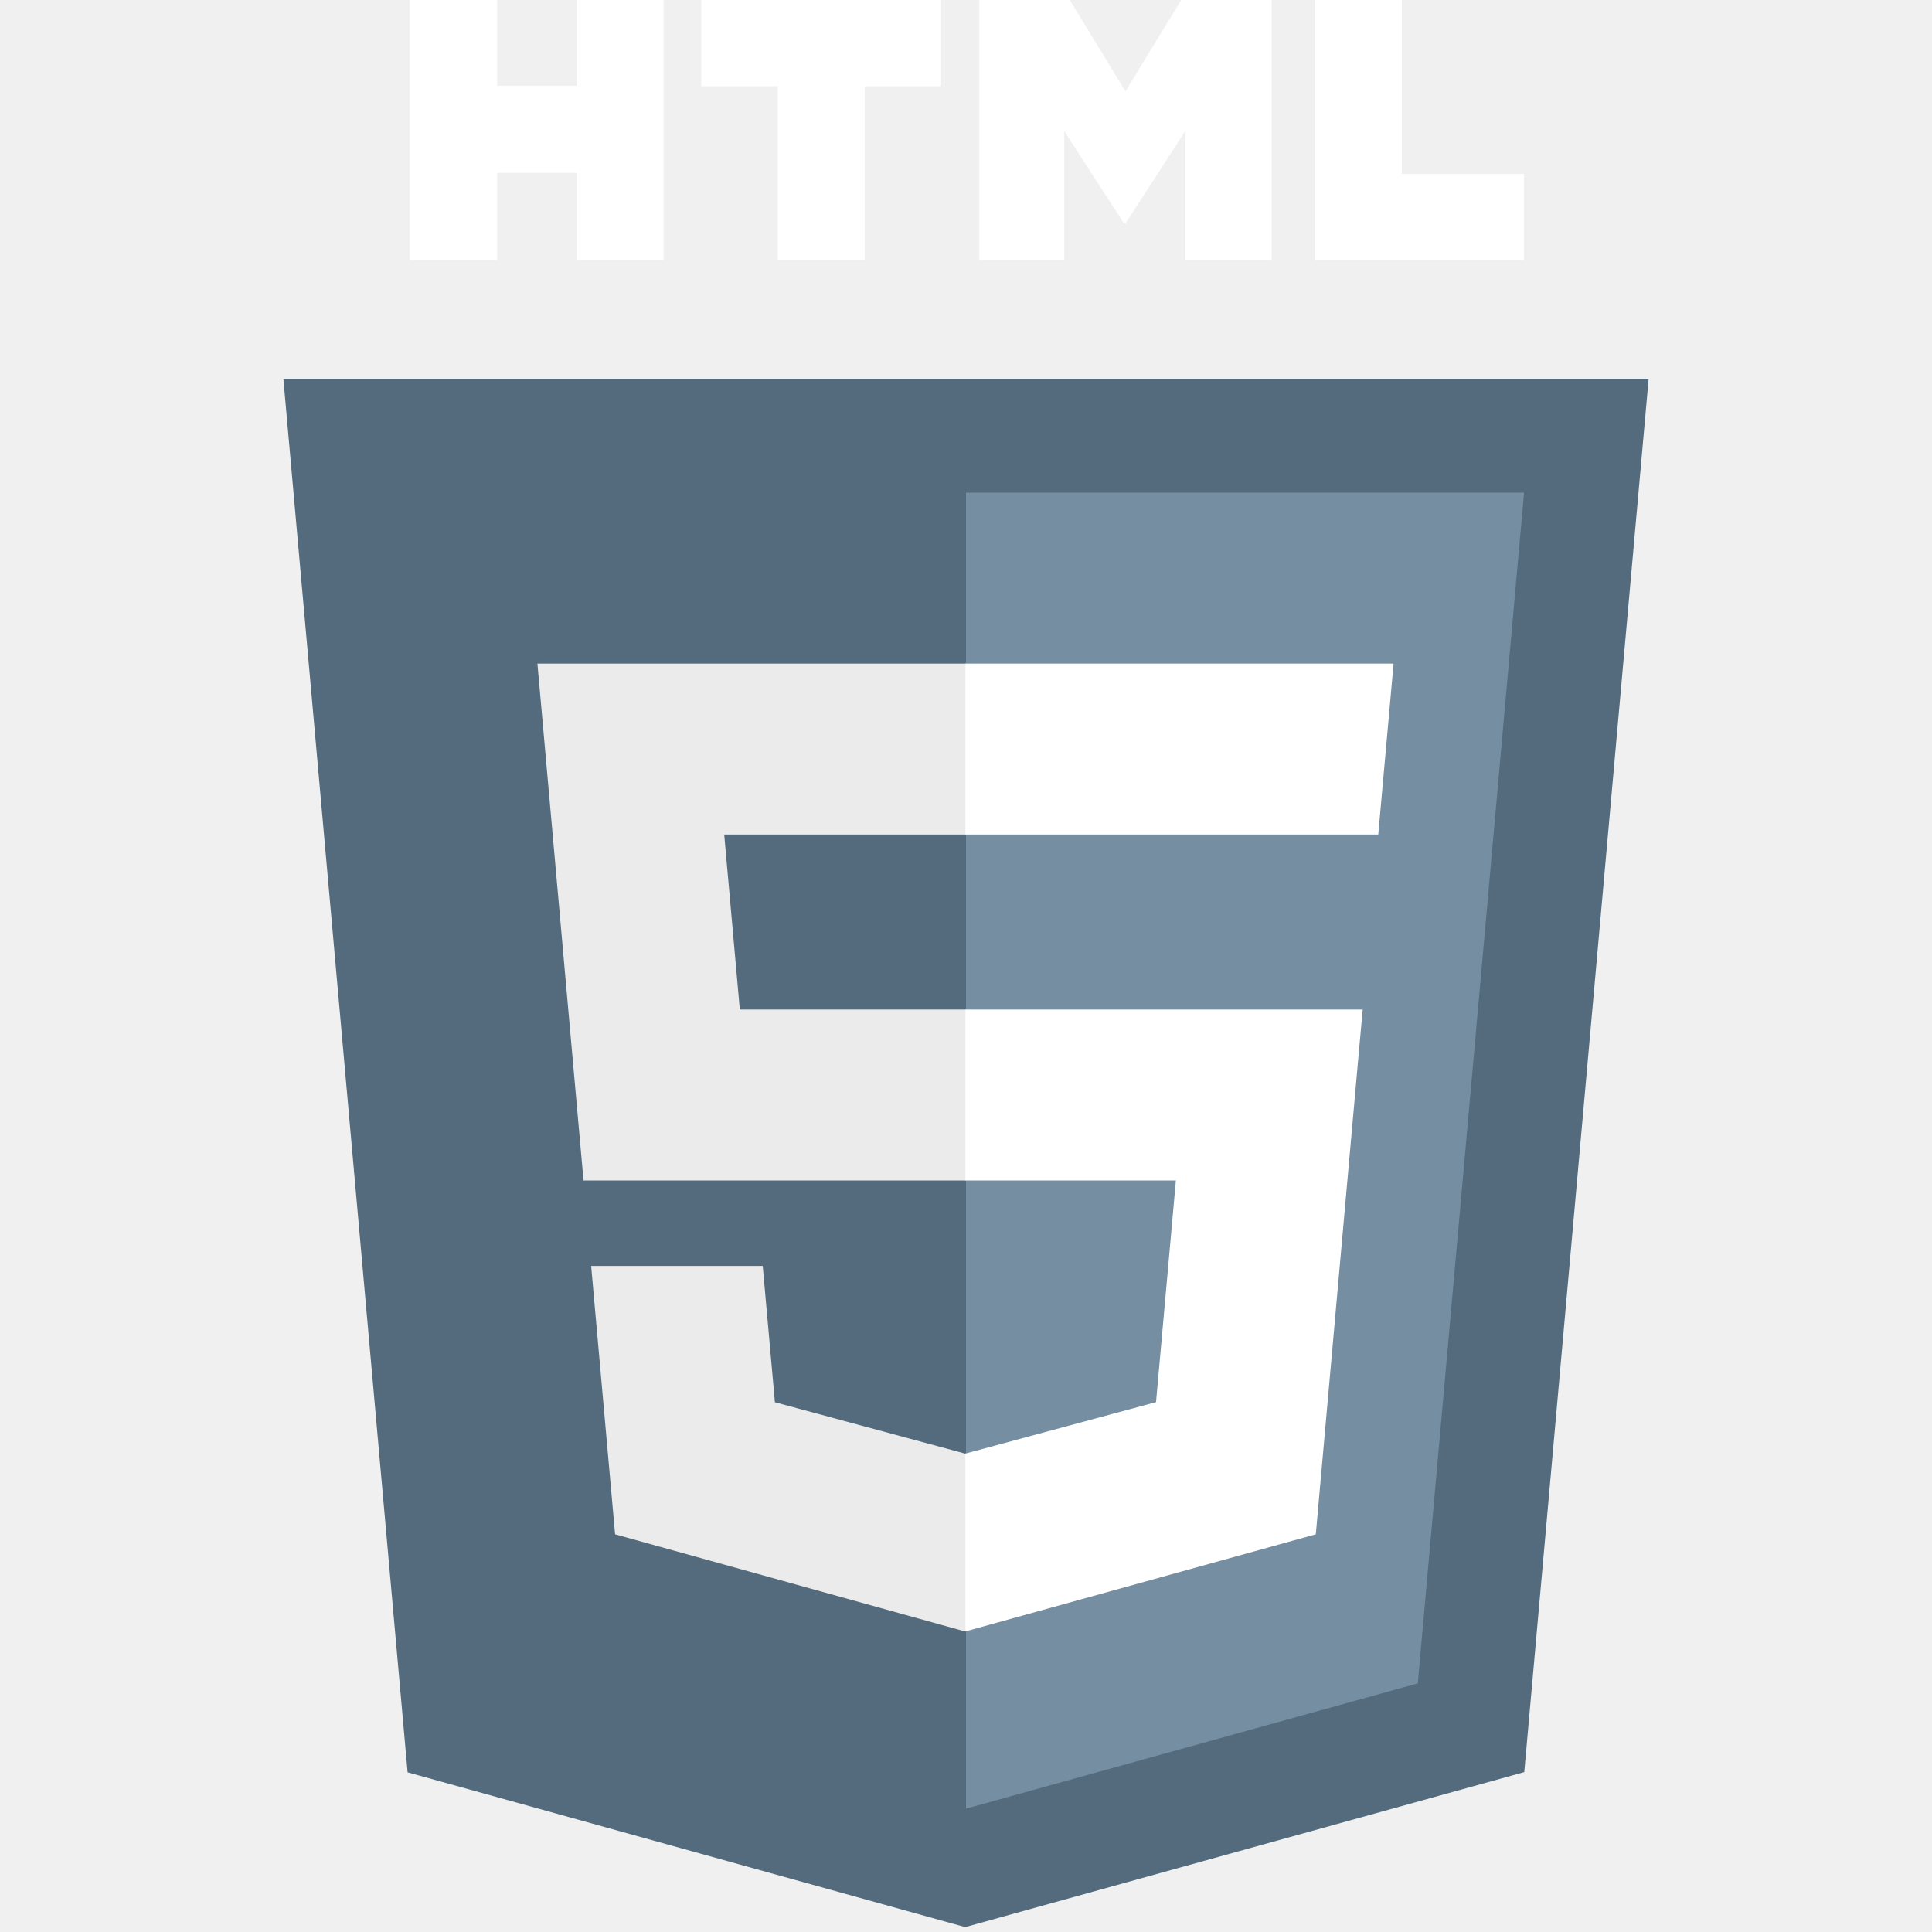
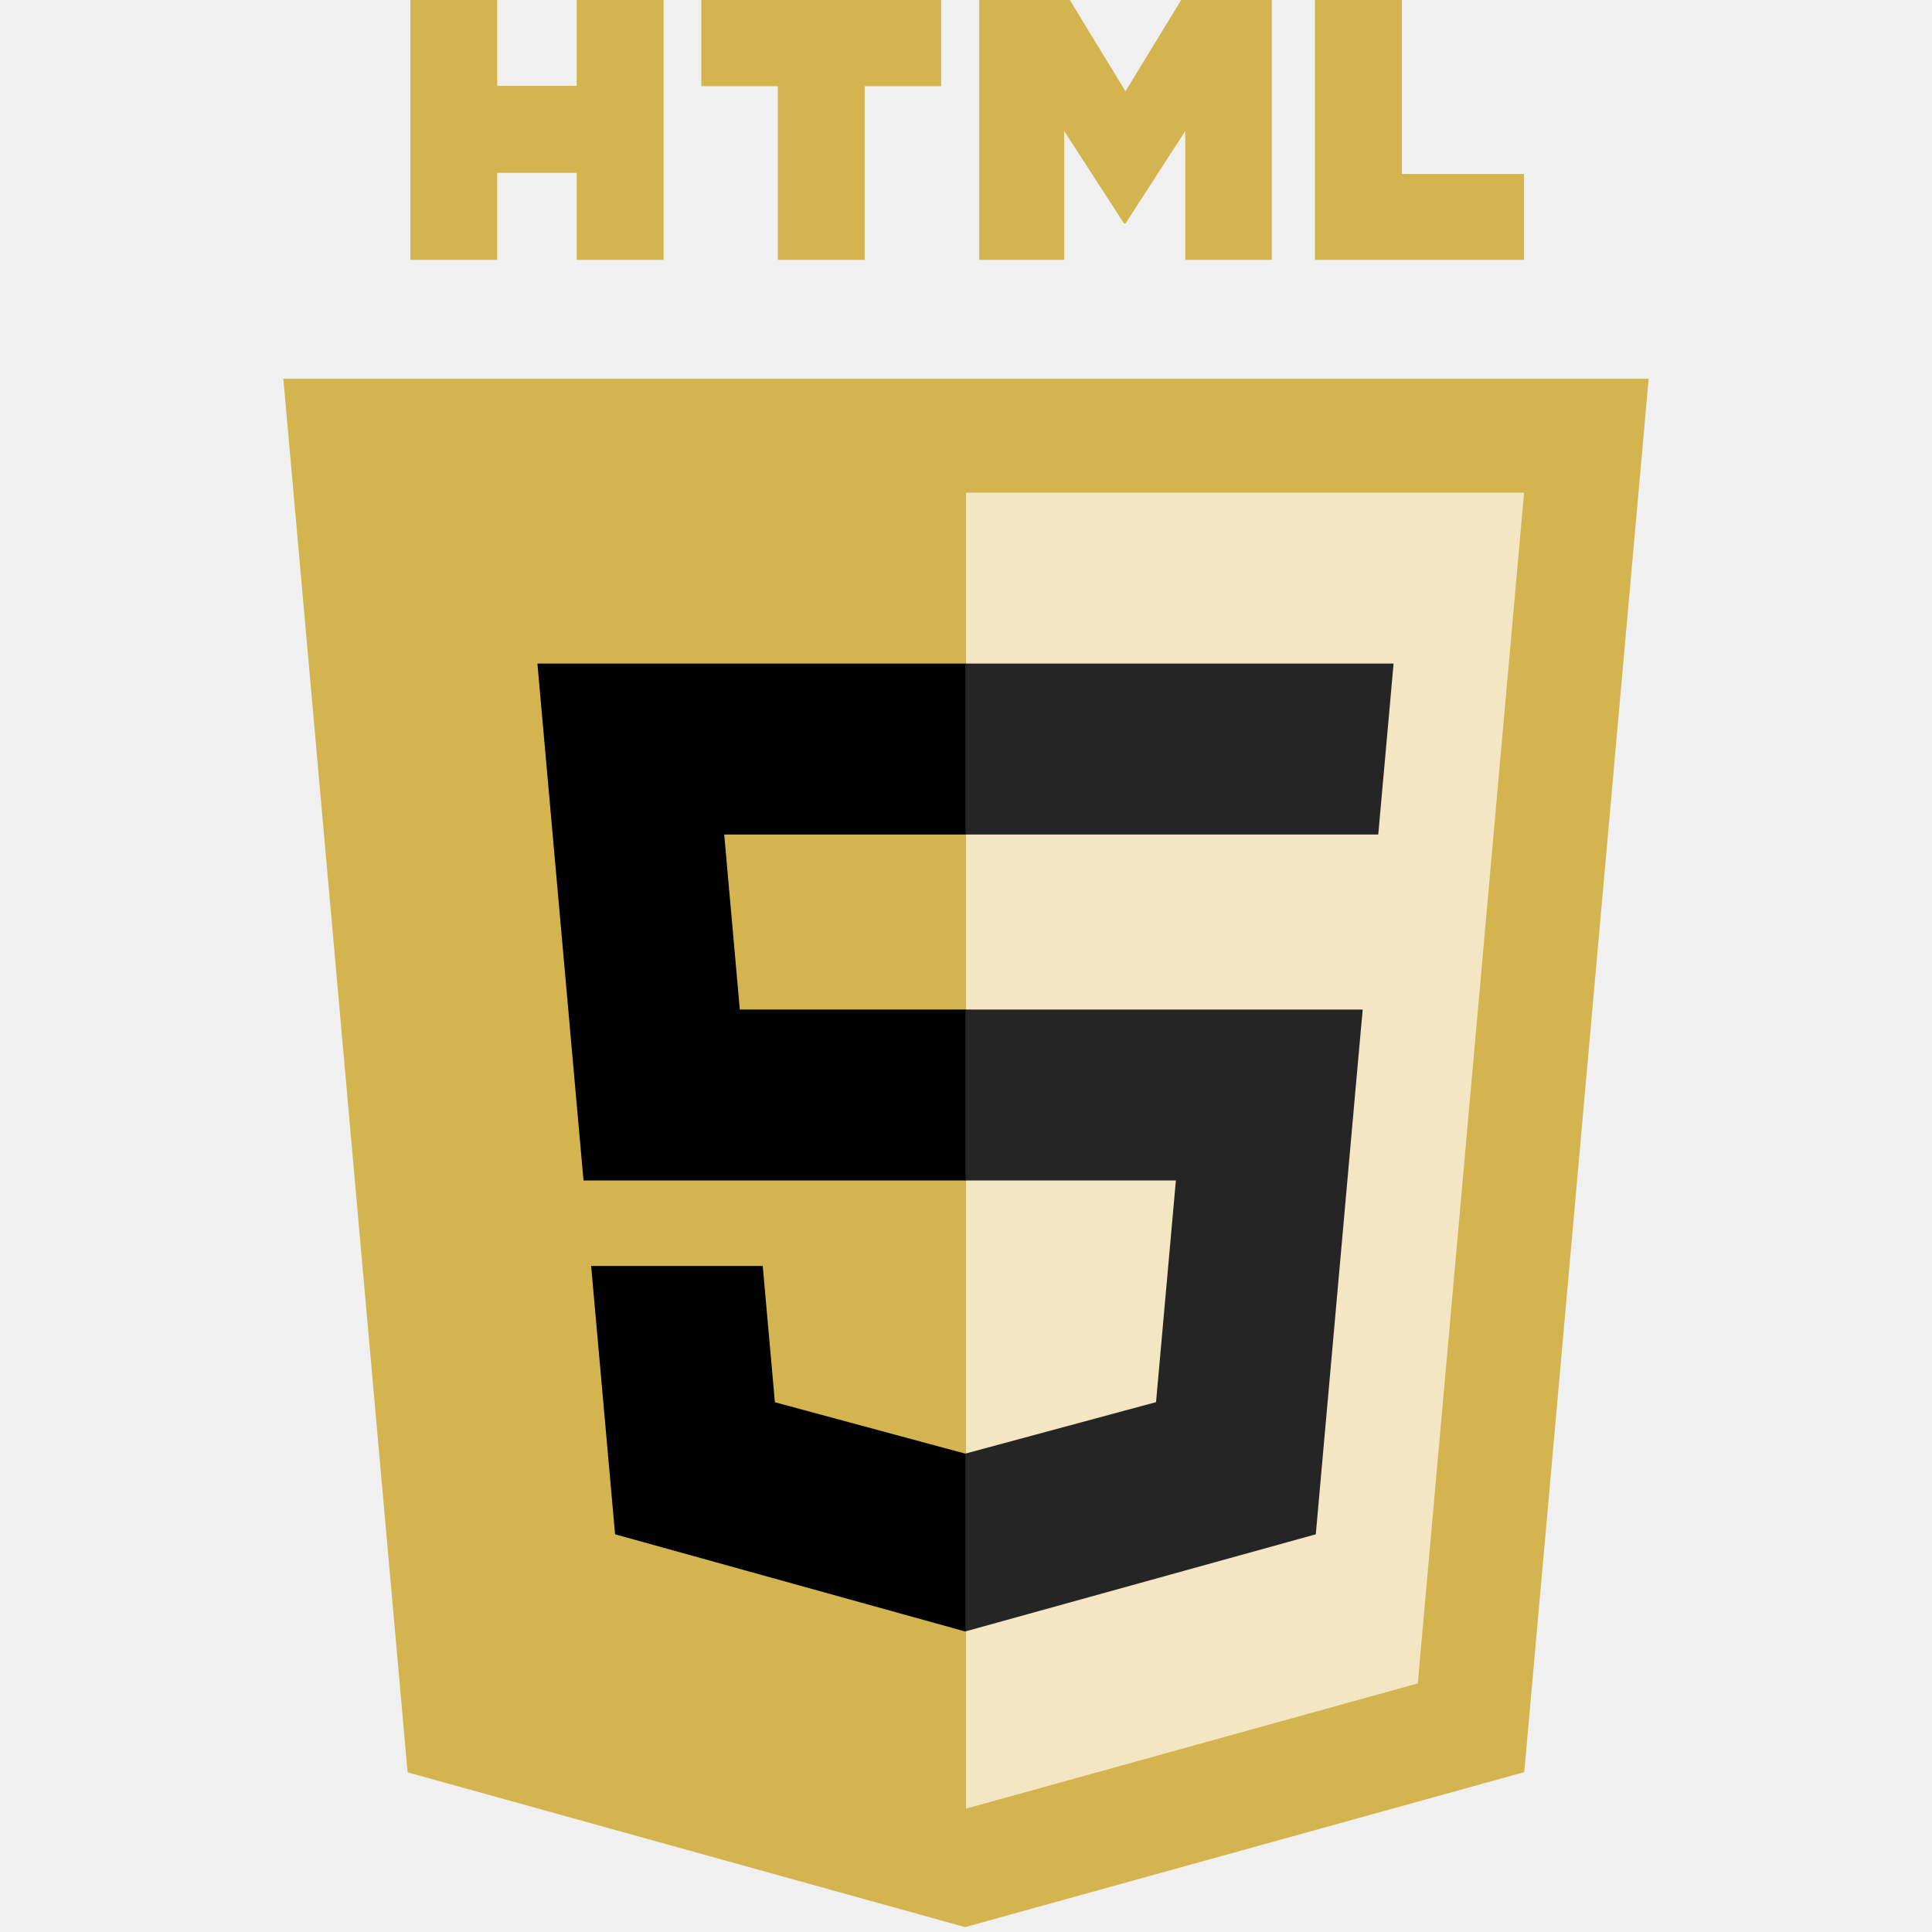
<svg xmlns="http://www.w3.org/2000/svg" width="160" height="160" viewBox="0 0 160 160" fill="none">
-   <path d="M136.534 31.364L126.233 146.759L79.931 159.596L33.756 146.777L23.466 31.364H136.534Z" fill="#536B7D" />
-   <path d="M80 149.784L117.415 139.411L126.217 40.801H80V149.784Z" fill="#758EA2" />
-   <path d="M59.976 69.111H80V54.956H44.506L44.845 58.754L48.324 97.761H80V83.606H61.269L59.976 69.111ZM63.166 104.839H48.956L50.939 127.064L79.935 135.113L80 135.095V120.368L79.938 120.384L64.174 116.128L63.166 104.839Z" fill="#EBEBEB" />
-   <path d="M33.986 0H41.179V7.107H47.759V0H54.953V21.521H47.76V14.315H41.179V21.521H33.986V0H33.986ZM64.412 7.137H58.08V0H77.943V7.137H71.607V21.521H64.413V7.137H64.413H64.412ZM81.095 0H88.595L93.209 7.562L97.819 0H105.322V21.521H98.158V10.854L93.209 18.506H93.085L88.133 10.854V21.521H81.095V0ZM108.902 0H116.098V14.408H126.213V21.521H108.901V0H108.902Z" fill="white" />
-   <path d="M79.951 97.761H97.382L95.738 116.119L79.951 120.38V135.106L108.969 127.064L109.182 124.672L112.509 87.407L112.854 83.606H79.951V97.761ZM79.951 69.077V69.111H114.142L114.426 65.93L115.071 58.754L115.409 54.956H79.951V69.077V69.077Z" fill="white" />
+   <path d="M136.534 31.364L126.233 146.759L79.931 159.596L33.756 146.777L23.466 31.364H136.534Z" fill="#d4b44f" />
+   <path d="M80 149.784L117.415 139.411L126.217 40.801H80V149.784Z" fill="#f4e6c2" />
+   <path d="M59.976 69.111H80V54.956H44.506L44.845 58.754L48.324 97.761H80V83.606H61.269L59.976 69.111ZM63.166 104.839H48.956L50.939 127.064L79.935 135.113L80 135.095V120.368L79.938 120.384L64.174 116.128L63.166 104.839Z" fill="#000" />
+   <path d="M33.986 0H41.179V7.107H47.759V0H54.953V21.521H47.76V14.315H41.179V21.521H33.986V0H33.986ZM64.412 7.137H58.08V0H77.943V7.137H71.607V21.521H64.413V7.137H64.413H64.412ZM81.095 0H88.595L93.209 7.562L97.819 0H105.322V21.521H98.158V10.854L93.209 18.506H93.085L88.133 10.854V21.521H81.095V0ZM108.902 0H116.098V14.408H126.213V21.521H108.901V0H108.902Z" fill="#d4b44f" />
+   <path d="M79.951 97.761H97.382L95.738 116.119L79.951 120.38V135.106L108.969 127.064L109.182 124.672L112.509 87.407L112.854 83.606H79.951V97.761ZM79.951 69.077V69.111H114.142L114.426 65.93L115.071 58.754L115.409 54.956H79.951V69.077V69.077Z" fill="#252525" />
</svg>
